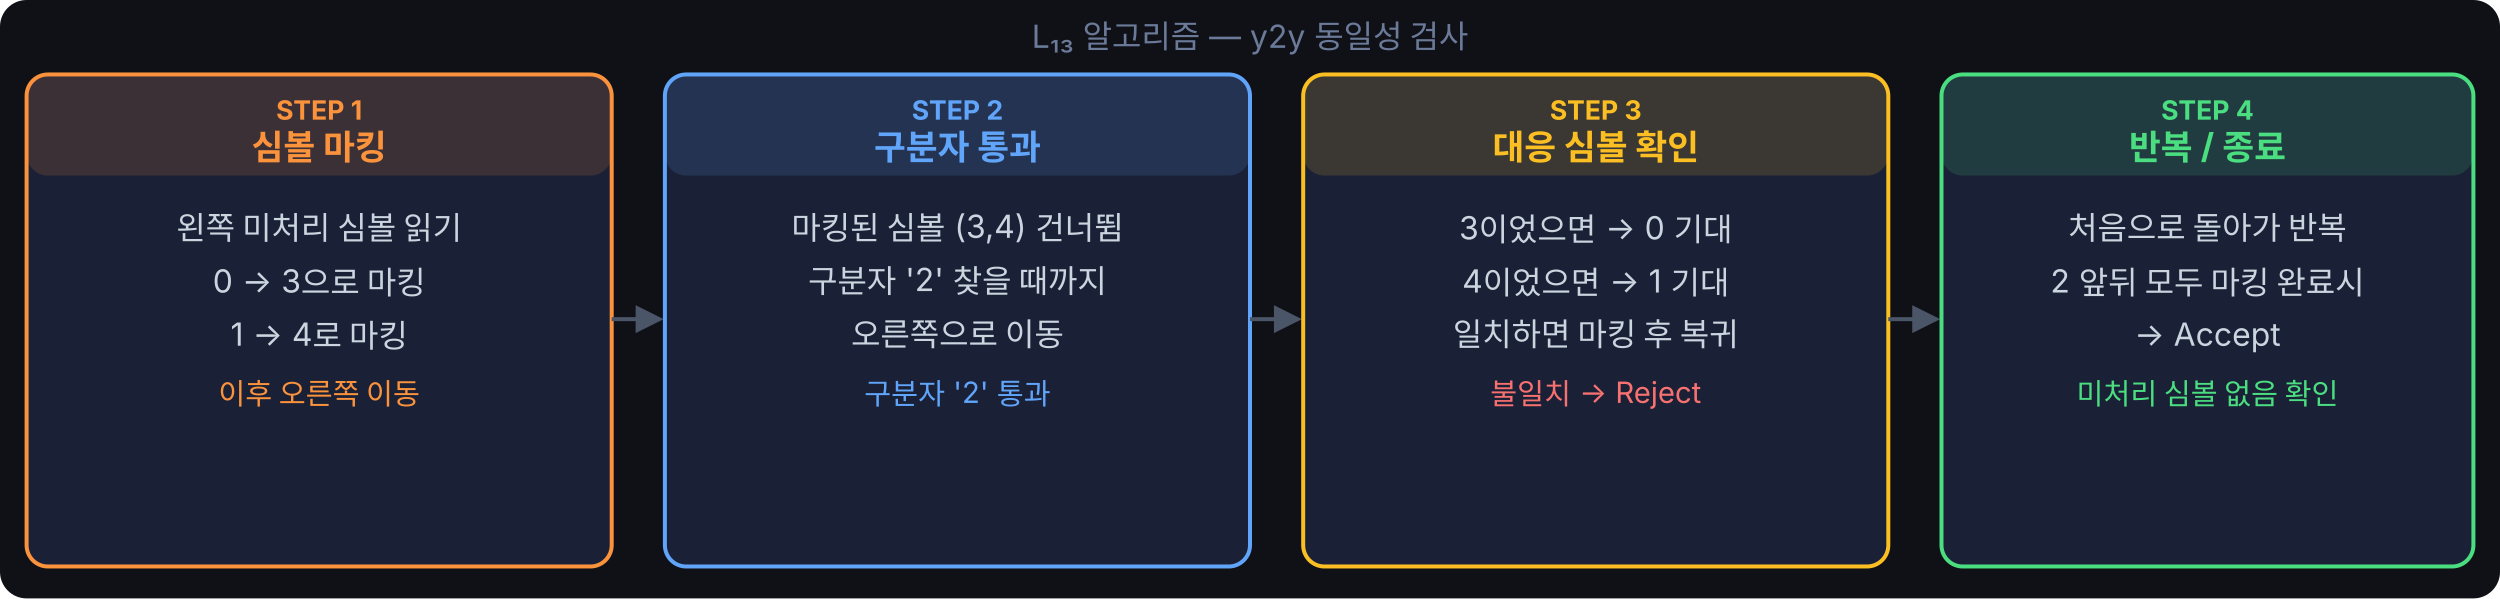
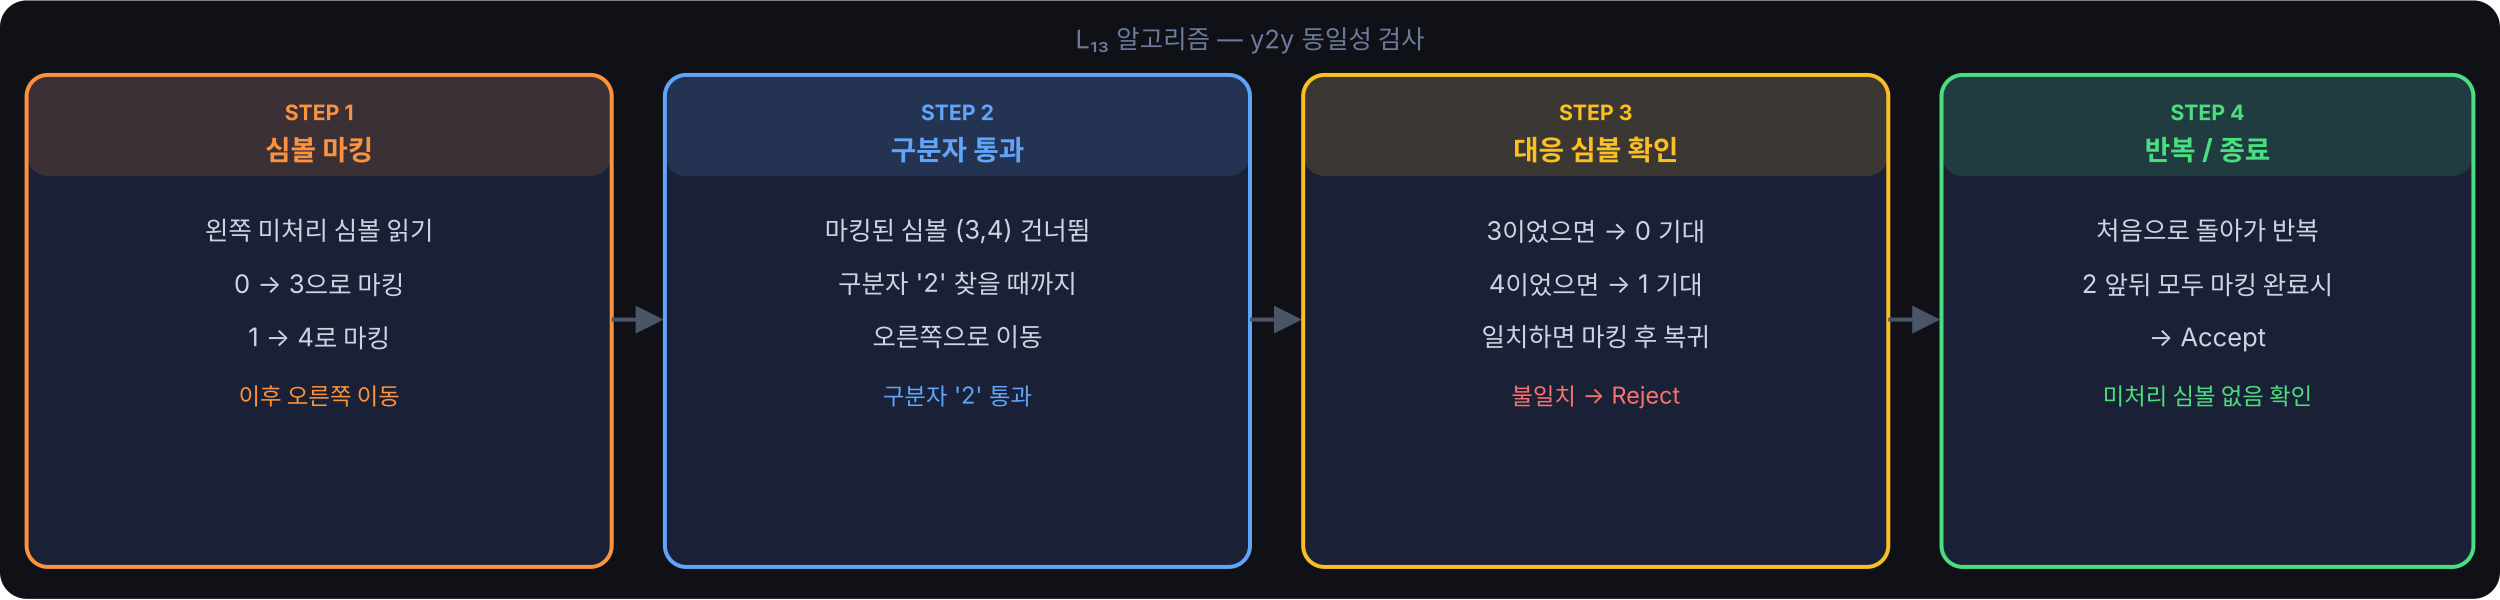
- <svg xmlns="http://www.w3.org/2000/svg" viewBox="0 0 940 225" width="940" height="225">
+ <svg xmlns="http://www.w3.org/2000/svg" viewBox="0 0 940 225" width="1410" height="338">
  <defs>
    <marker id="arr" markerWidth="7" markerHeight="7" refX="6" refY="3.5" orient="auto">
      <polygon points="0,0 7,3.5 0,7" fill="#4a5568" />
    </marker>
  </defs>
  <rect width="940" height="225" fill="#0f1117" rx="10" />
-   <text x="470" y="18" text-anchor="middle" fill="#6b7a99" font-size="12" font-family="system-ui,-apple-system,sans-serif">L₁₃ 알고리즘 — y2y 동일성 검사</text>
+   <text x="470" y="18" text-anchor="middle" fill="#6b7a99" font-size="9.6" font-family="system-ui,-apple-system,sans-serif">L₁₃ 알고리즘 — y2y 동일성 검사</text>
  <rect x="10" y="28" width="220" height="185" rx="8" fill="#1a2035" stroke="#fb923c" stroke-width="1.5" />
  <rect x="10" y="28" width="220" height="38" rx="8" fill="rgba(251,146,60,0.15)" />
-   <text x="120" y="45" text-anchor="middle" fill="#fb923c" font-size="10" font-weight="700" font-family="system-ui,-apple-system,sans-serif">STEP 1</text>
-   <text x="120" y="60" text-anchor="middle" fill="#fb923c" font-size="13" font-weight="700" font-family="system-ui,-apple-system,sans-serif">심볼 마킹</text>
-   <text x="120" y="90" text-anchor="middle" fill="#cbd5e0" font-size="12" font-family="system-ui,-apple-system,sans-serif">왼쪽 미처리 심볼 읽기</text>
-   <text x="120" y="110" text-anchor="middle" fill="#cbd5e0" font-size="12" font-family="system-ui,-apple-system,sans-serif">0 → 3으로 마킹</text>
-   <text x="120" y="130" text-anchor="middle" fill="#cbd5e0" font-size="12" font-family="system-ui,-apple-system,sans-serif">1 → 4로 마킹</text>
-   <text x="120" y="152" text-anchor="middle" fill="#fb923c" font-size="11" font-family="system-ui,-apple-system,sans-serif">이후 오른쪽 이동</text>
+   <text x="120" y="45" text-anchor="middle" fill="#fb923c" font-size="8" font-weight="700" font-family="system-ui,-apple-system,sans-serif">STEP 1</text>
+   <text x="120" y="60" text-anchor="middle" fill="#fb923c" font-size="10.4" font-weight="700" font-family="system-ui,-apple-system,sans-serif">심볼 마킹</text>
+   <text x="120" y="90" text-anchor="middle" fill="#cbd5e0" font-size="9.6" font-family="system-ui,-apple-system,sans-serif">왼쪽 미처리 심볼 읽기</text>
+   <text x="120" y="110" text-anchor="middle" fill="#cbd5e0" font-size="9.6" font-family="system-ui,-apple-system,sans-serif">0 → 3으로 마킹</text>
+   <text x="120" y="130" text-anchor="middle" fill="#cbd5e0" font-size="9.6" font-family="system-ui,-apple-system,sans-serif">1 → 4로 마킹</text>
+   <text x="120" y="152" text-anchor="middle" fill="#fb923c" font-size="8.8" font-family="system-ui,-apple-system,sans-serif">이후 오른쪽 이동</text>
  <line x1="230" y1="120" x2="248" y2="120" stroke="#4a5568" stroke-width="1.5" marker-end="url(#arr)" />
  <rect x="250" y="28" width="220" height="185" rx="8" fill="#1a2035" stroke="#60a5fa" stroke-width="1.5" />
  <rect x="250" y="28" width="220" height="38" rx="8" fill="rgba(96,165,250,0.15)" />
-   <text x="360" y="45" text-anchor="middle" fill="#60a5fa" font-size="10" font-weight="700" font-family="system-ui,-apple-system,sans-serif">STEP 2</text>
-   <text x="360" y="60" text-anchor="middle" fill="#60a5fa" font-size="13" font-weight="700" font-family="system-ui,-apple-system,sans-serif">구분자 통과</text>
-   <text x="360" y="90" text-anchor="middle" fill="#cbd5e0" font-size="12" font-family="system-ui,-apple-system,sans-serif">마킹된 심볼 (3,4) 건너뜀</text>
-   <text x="360" y="110" text-anchor="middle" fill="#cbd5e0" font-size="12" font-family="system-ui,-apple-system,sans-serif">구분자 '2' 찾을 때까지</text>
-   <text x="360" y="130" text-anchor="middle" fill="#cbd5e0" font-size="12" font-family="system-ui,-apple-system,sans-serif">오른쪽으로 이동</text>
-   <text x="360" y="152" text-anchor="middle" fill="#60a5fa" font-size="11" font-family="system-ui,-apple-system,sans-serif">구분자 '2' 통과</text>
+   <text x="360" y="45" text-anchor="middle" fill="#60a5fa" font-size="8" font-weight="700" font-family="system-ui,-apple-system,sans-serif">STEP 2</text>
+   <text x="360" y="60" text-anchor="middle" fill="#60a5fa" font-size="10.4" font-weight="700" font-family="system-ui,-apple-system,sans-serif">구분자 통과</text>
+   <text x="360" y="90" text-anchor="middle" fill="#cbd5e0" font-size="9.6" font-family="system-ui,-apple-system,sans-serif">마킹된 심볼 (3,4) 건너뜀</text>
+   <text x="360" y="110" text-anchor="middle" fill="#cbd5e0" font-size="9.6" font-family="system-ui,-apple-system,sans-serif">구분자 '2' 찾을 때까지</text>
+   <text x="360" y="130" text-anchor="middle" fill="#cbd5e0" font-size="9.6" font-family="system-ui,-apple-system,sans-serif">오른쪽으로 이동</text>
+   <text x="360" y="152" text-anchor="middle" fill="#60a5fa" font-size="8.8" font-family="system-ui,-apple-system,sans-serif">구분자 '2' 통과</text>
  <line x1="470" y1="120" x2="488" y2="120" stroke="#4a5568" stroke-width="1.5" marker-end="url(#arr)" />
  <rect x="490" y="28" width="220" height="185" rx="8" fill="#1a2035" stroke="#fbbf24" stroke-width="1.5" />
  <rect x="490" y="28" width="220" height="38" rx="8" fill="rgba(251,191,36,0.15)" />
-   <text x="600" y="45" text-anchor="middle" fill="#fbbf24" font-size="10" font-weight="700" font-family="system-ui,-apple-system,sans-serif">STEP 3</text>
-   <text x="600" y="60" text-anchor="middle" fill="#fbbf24" font-size="13" font-weight="700" font-family="system-ui,-apple-system,sans-serif">대응 심볼 확인</text>
-   <text x="600" y="90" text-anchor="middle" fill="#cbd5e0" font-size="12" font-family="system-ui,-apple-system,sans-serif">3이었으면 → 0 기대</text>
-   <text x="600" y="110" text-anchor="middle" fill="#cbd5e0" font-size="12" font-family="system-ui,-apple-system,sans-serif">4이었으면 → 1 기대</text>
-   <text x="600" y="130" text-anchor="middle" fill="#cbd5e0" font-size="12" font-family="system-ui,-apple-system,sans-serif">일치하면 마킹 후 복귀</text>
-   <text x="600" y="152" text-anchor="middle" fill="#f87171" font-size="11" font-family="system-ui,-apple-system,sans-serif">불일치 → Reject</text>
+   <text x="600" y="45" text-anchor="middle" fill="#fbbf24" font-size="8" font-weight="700" font-family="system-ui,-apple-system,sans-serif">STEP 3</text>
+   <text x="600" y="60" text-anchor="middle" fill="#fbbf24" font-size="10.4" font-weight="700" font-family="system-ui,-apple-system,sans-serif">대응 심볼 확인</text>
+   <text x="600" y="90" text-anchor="middle" fill="#cbd5e0" font-size="9.6" font-family="system-ui,-apple-system,sans-serif">3이었으면 → 0 기대</text>
+   <text x="600" y="110" text-anchor="middle" fill="#cbd5e0" font-size="9.6" font-family="system-ui,-apple-system,sans-serif">4이었으면 → 1 기대</text>
+   <text x="600" y="130" text-anchor="middle" fill="#cbd5e0" font-size="9.6" font-family="system-ui,-apple-system,sans-serif">일치하면 마킹 후 복귀</text>
+   <text x="600" y="152" text-anchor="middle" fill="#f87171" font-size="8.8" font-family="system-ui,-apple-system,sans-serif">불일치 → Reject</text>
  <line x1="710" y1="120" x2="728" y2="120" stroke="#4a5568" stroke-width="1.5" marker-end="url(#arr)" />
  <rect x="730" y="28" width="200" height="185" rx="8" fill="#1a2035" stroke="#4ade80" stroke-width="1.5" />
  <rect x="730" y="28" width="200" height="38" rx="8" fill="rgba(74,222,128,0.15)" />
-   <text x="830" y="45" text-anchor="middle" fill="#4ade80" font-size="10" font-weight="700" font-family="system-ui,-apple-system,sans-serif">STEP 4</text>
-   <text x="830" y="60" text-anchor="middle" fill="#4ade80" font-size="13" font-weight="700" font-family="system-ui,-apple-system,sans-serif">반복 / 종료</text>
-   <text x="830" y="90" text-anchor="middle" fill="#cbd5e0" font-size="12" font-family="system-ui,-apple-system,sans-serif">처음으로 돌아가 반복</text>
-   <text x="830" y="110" text-anchor="middle" fill="#cbd5e0" font-size="12" font-family="system-ui,-apple-system,sans-serif">2 앞뒤 모두 마킹 완료시</text>
-   <text x="830" y="130" text-anchor="middle" fill="#cbd5e0" font-size="12" font-family="system-ui,-apple-system,sans-serif">→ Accept</text>
-   <text x="830" y="152" text-anchor="middle" fill="#4ade80" font-size="11" font-family="system-ui,-apple-system,sans-serif">미처리 심볼 없음 확인</text>
+   <text x="830" y="45" text-anchor="middle" fill="#4ade80" font-size="8" font-weight="700" font-family="system-ui,-apple-system,sans-serif">STEP 4</text>
+   <text x="830" y="60" text-anchor="middle" fill="#4ade80" font-size="10.4" font-weight="700" font-family="system-ui,-apple-system,sans-serif">반복 / 종료</text>
+   <text x="830" y="90" text-anchor="middle" fill="#cbd5e0" font-size="9.6" font-family="system-ui,-apple-system,sans-serif">처음으로 돌아가 반복</text>
+   <text x="830" y="110" text-anchor="middle" fill="#cbd5e0" font-size="9.6" font-family="system-ui,-apple-system,sans-serif">2 앞뒤 모두 마킹 완료시</text>
+   <text x="830" y="130" text-anchor="middle" fill="#cbd5e0" font-size="9.6" font-family="system-ui,-apple-system,sans-serif">→ Accept</text>
+   <text x="830" y="152" text-anchor="middle" fill="#4ade80" font-size="8.8" font-family="system-ui,-apple-system,sans-serif">미처리 심볼 없음 확인</text>
</svg>
